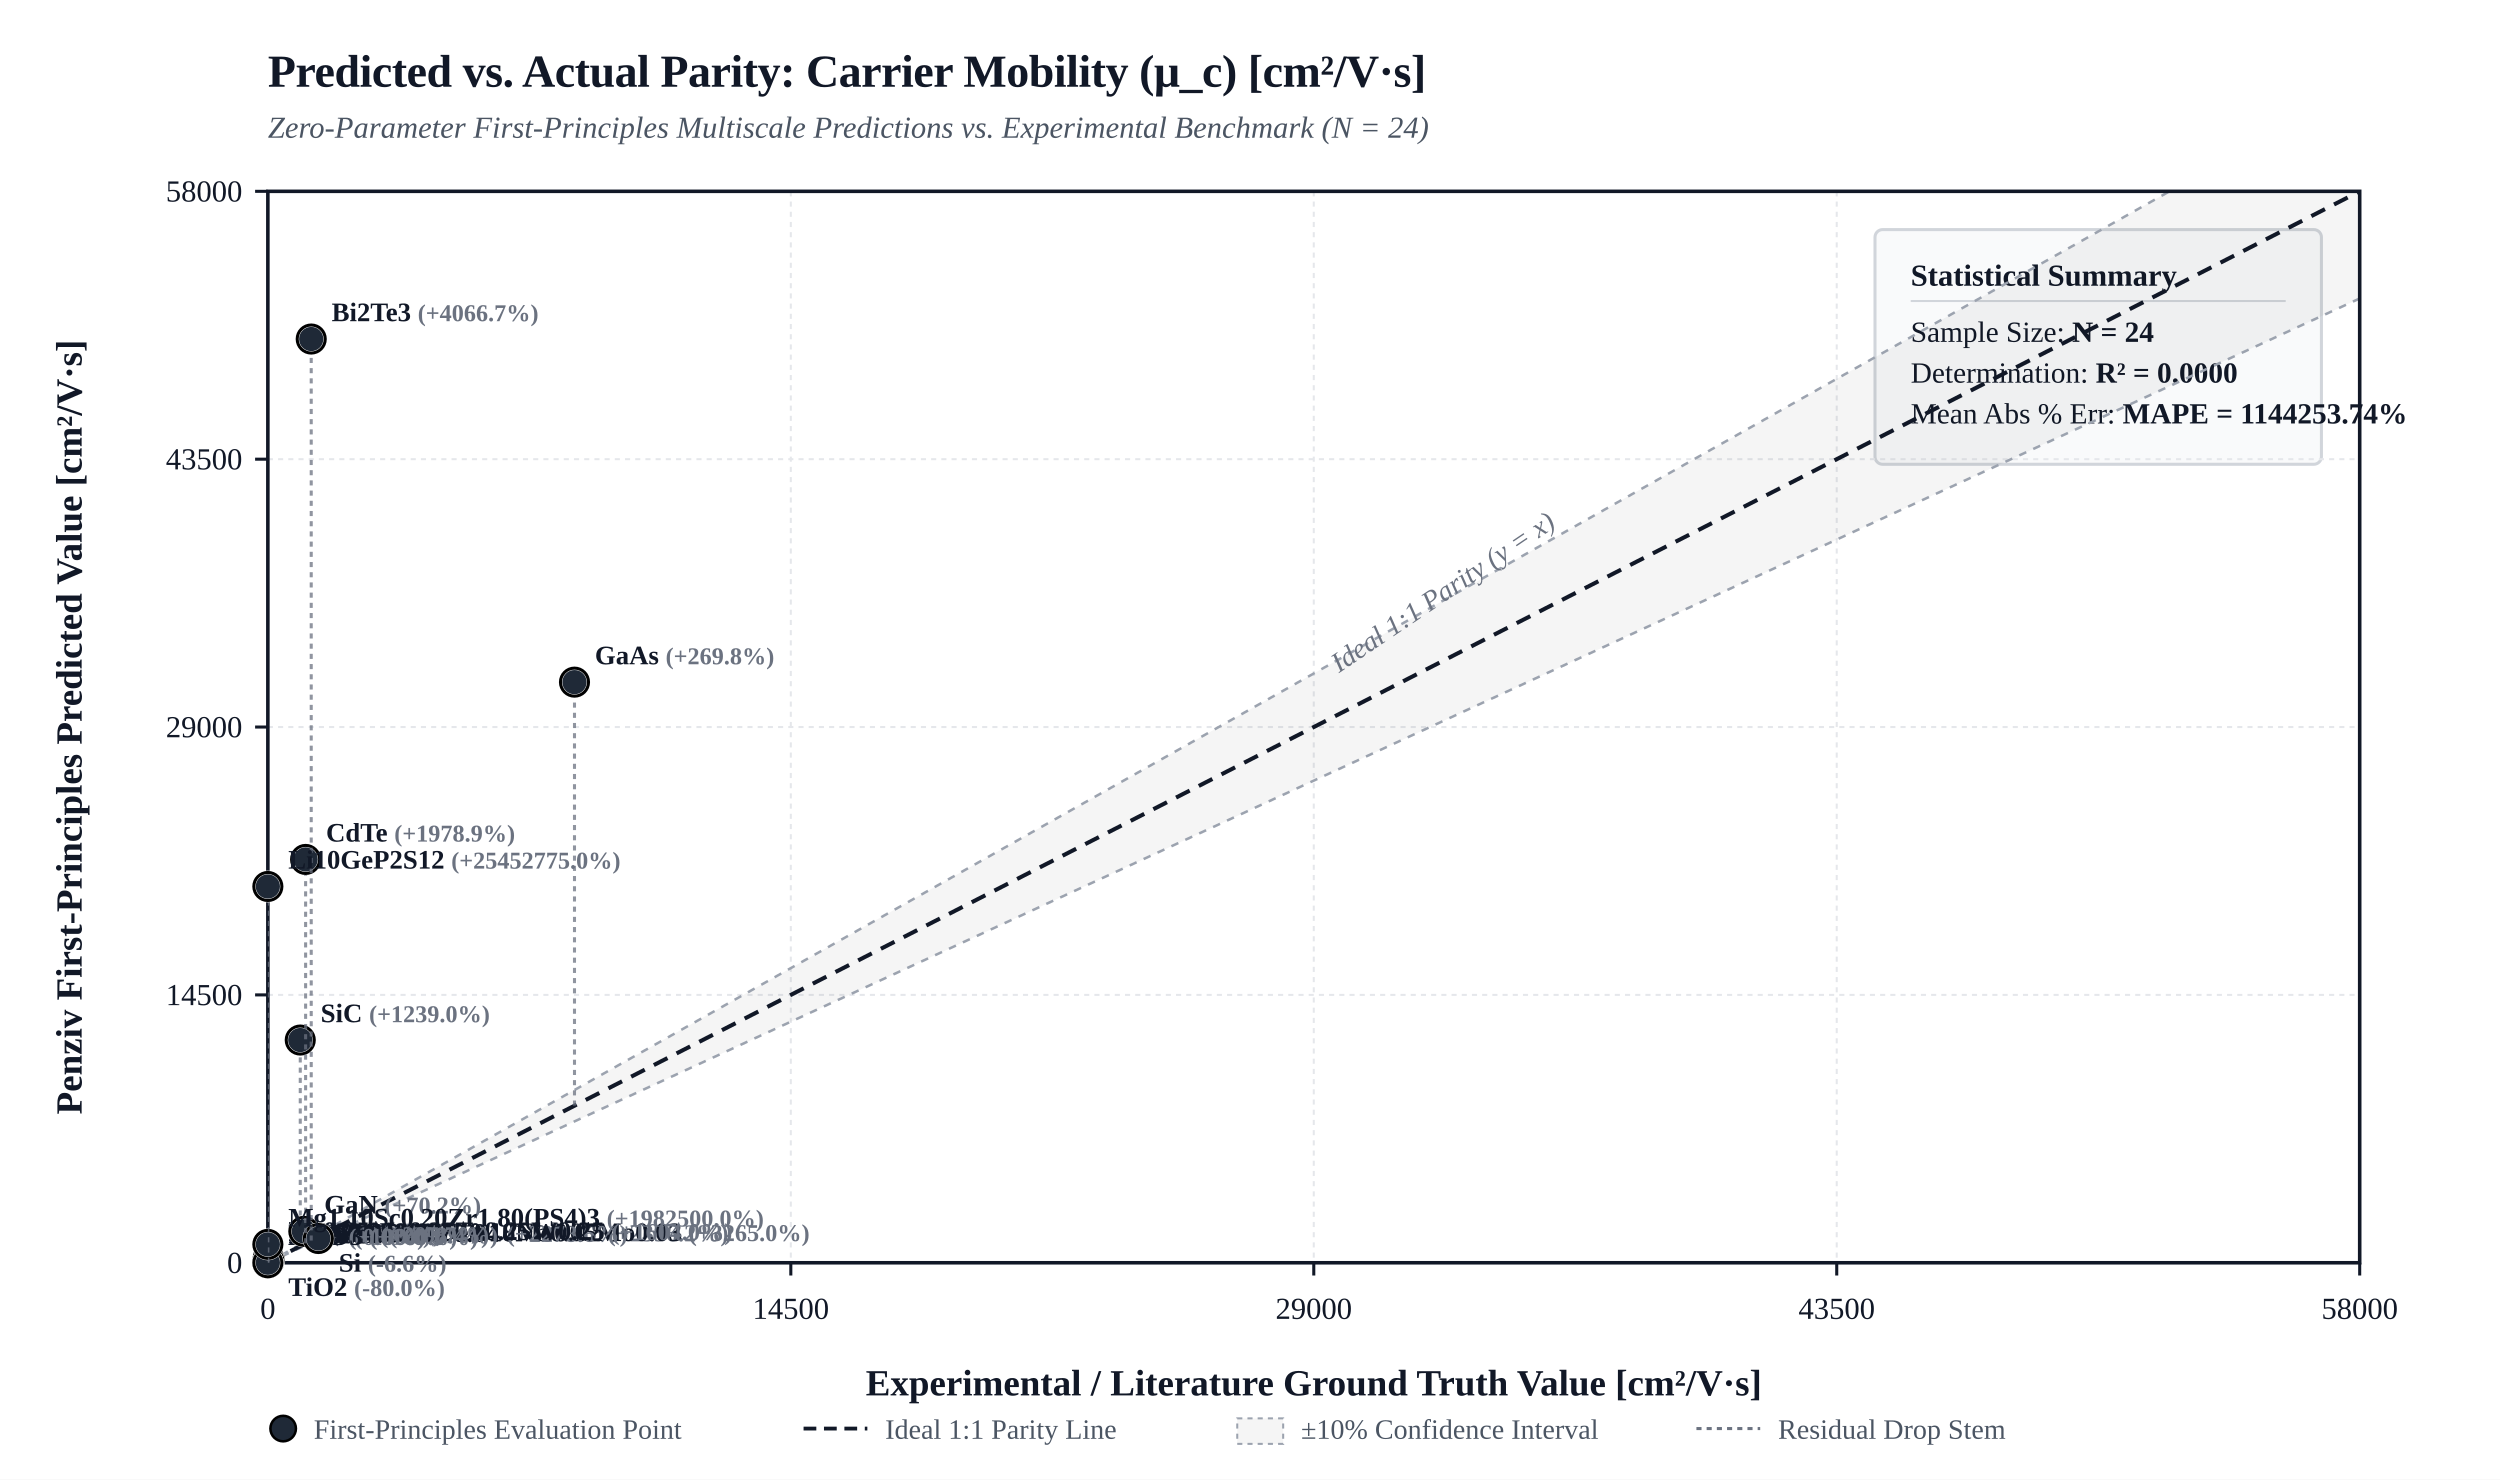
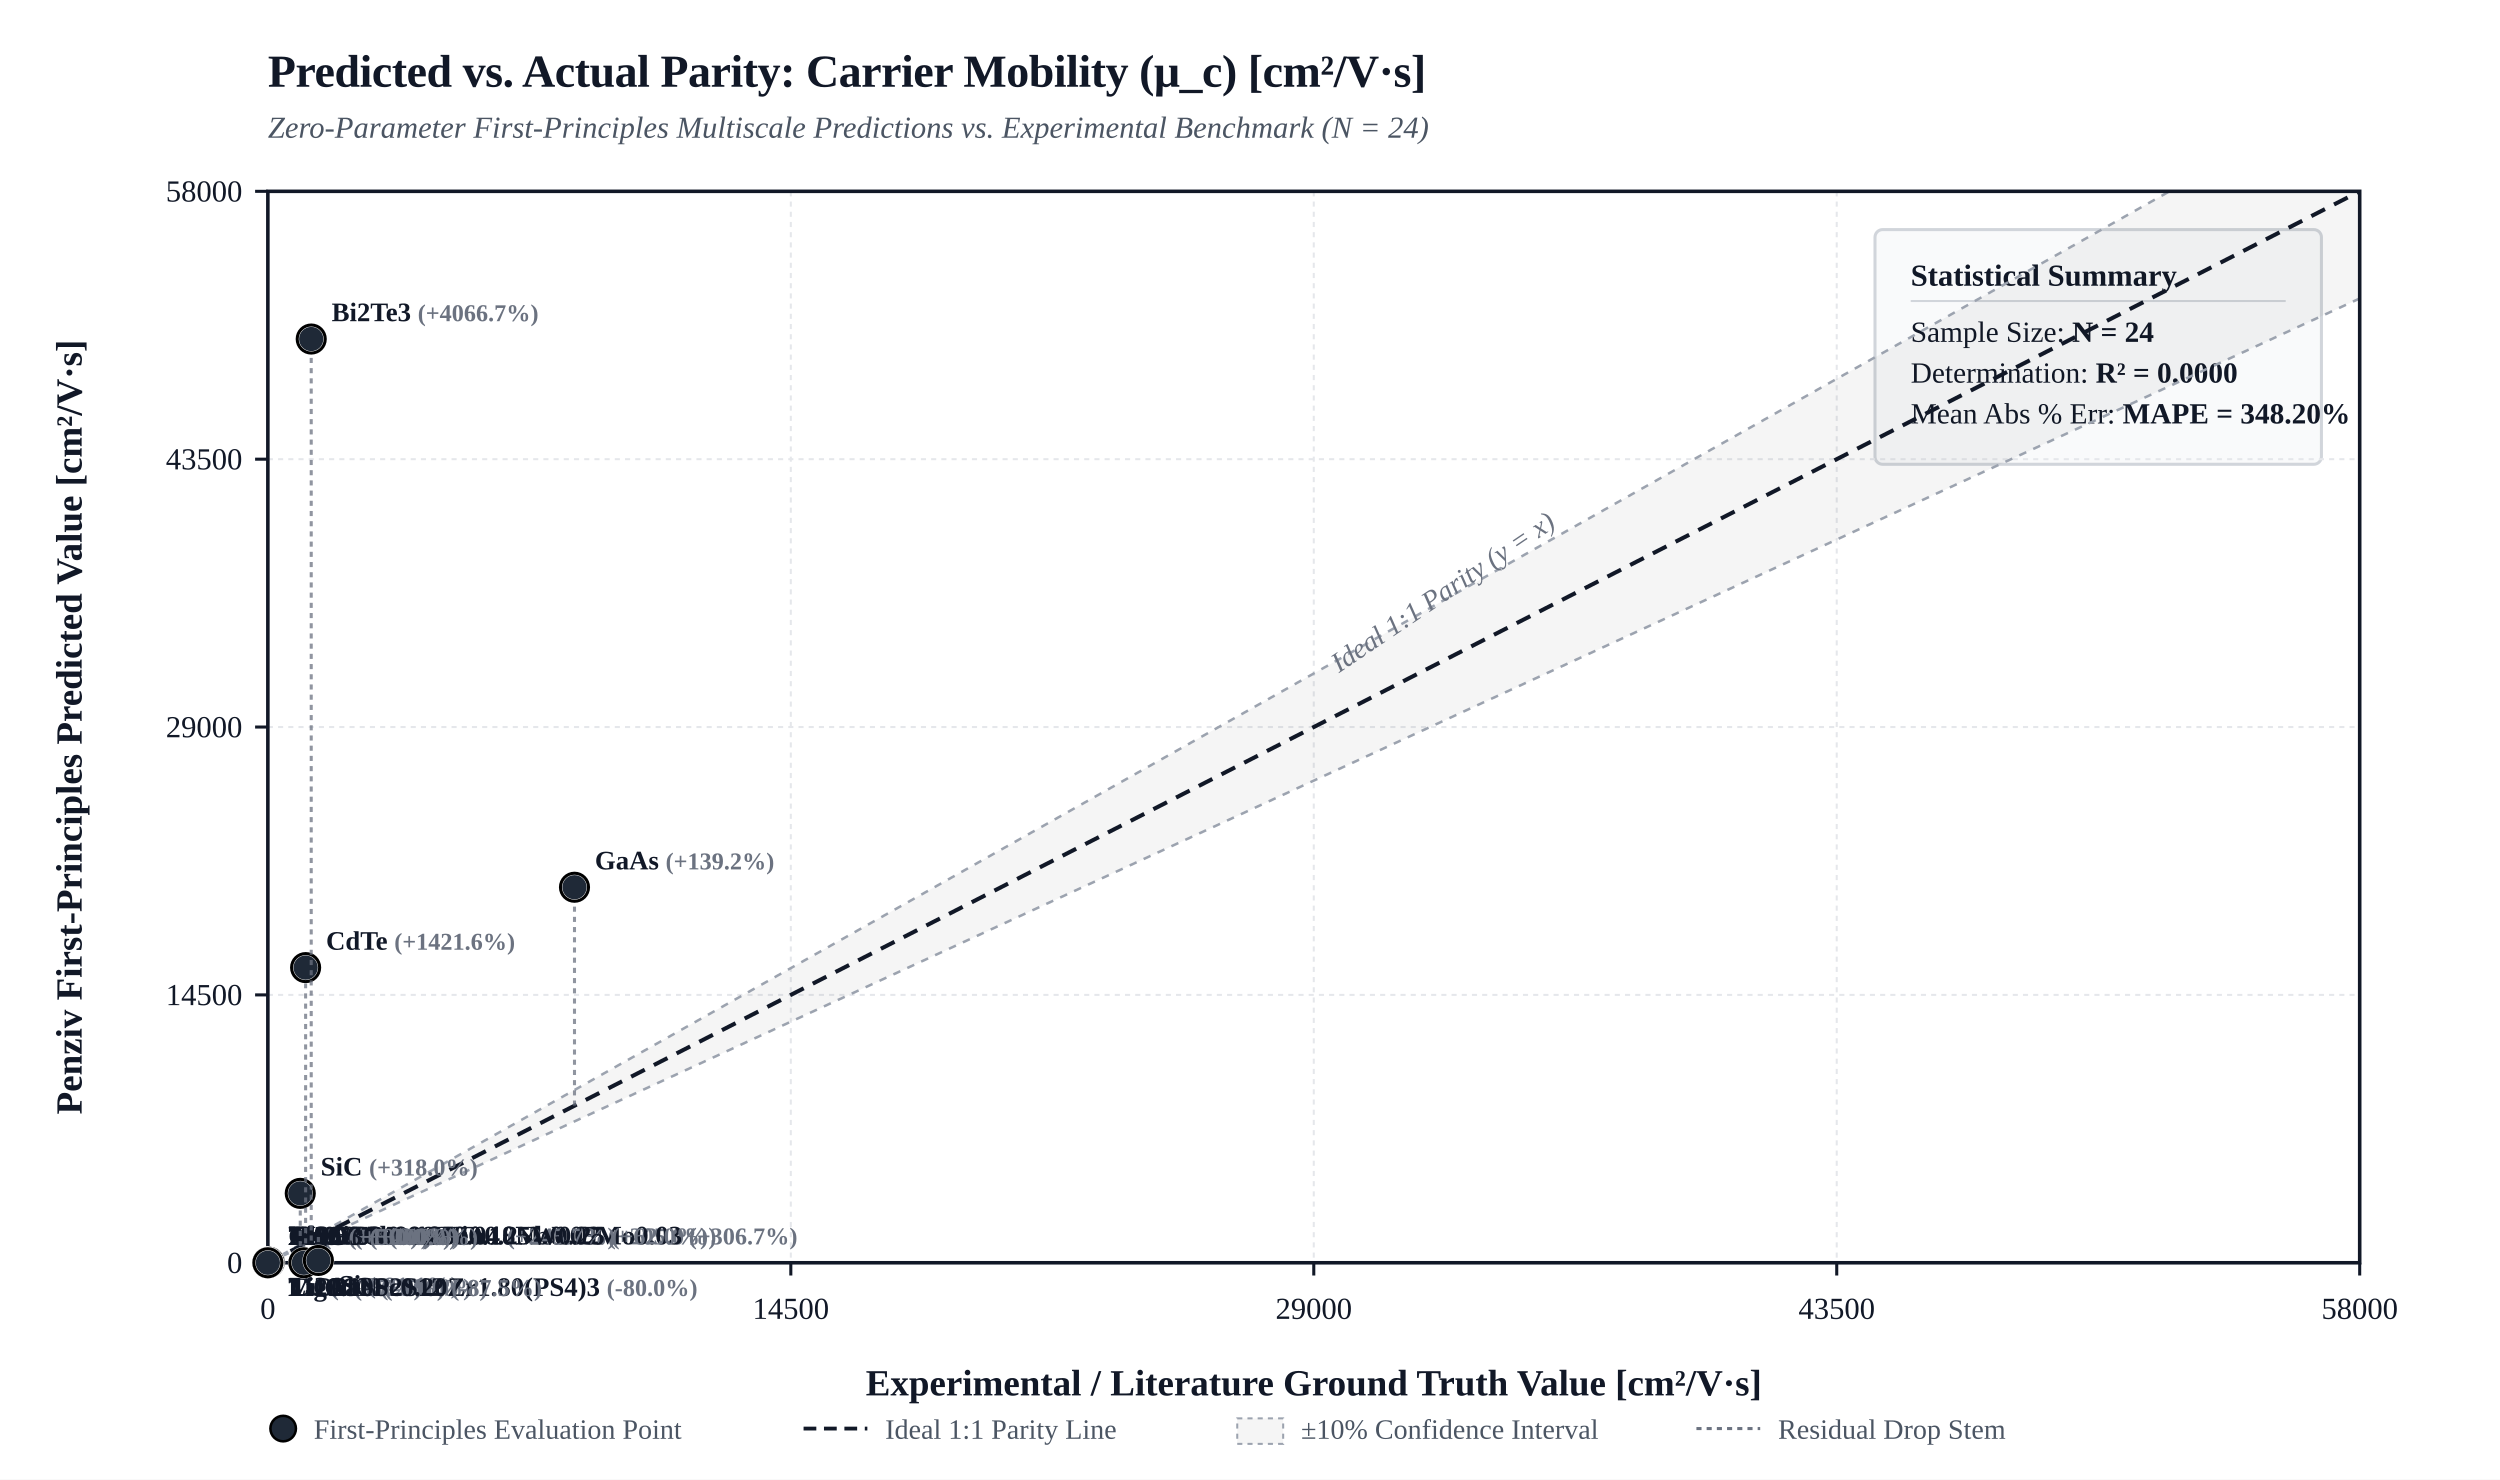
<svg xmlns="http://www.w3.org/2000/svg" viewBox="0 0 980 580" width="100%" height="auto" style="background-color: #FFFFFF; border: 1px solid #E5E7EB; border-radius: 4px; font-family: 'Times New Roman', Times, 'DejaVu Serif', 'TeX Gyre Termes', Georgia, serif;">
  <defs>
    <clipPath id="plotClip">
      <rect x="105" y="75" width="820" height="420" />
    </clipPath>
  </defs>
  <rect x="0" y="0" width="980" height="580" fill="#FFFFFF" />
  <text x="105" y="34" fill="#111827" font-size="18" font-weight="bold" letter-spacing="-0.01em">Predicted vs. Actual Parity: Carrier Mobility (μ_c) [cm²/V·s]</text>
  <text x="105" y="54" fill="#4B5563" font-size="12" font-style="italic">Zero-Parameter First-Principles Multiscale Predictions vs. Experimental Benchmark (N = 24)</text>
  <g transform="translate(735, 90)">
    <rect width="175" height="92" rx="3" fill="#F9FAFB" stroke="#D1D5DB" stroke-width="1.2" />
    <text x="14" y="22" fill="#111827" font-size="12" font-weight="bold">Statistical Summary</text>
    <line x1="14" y1="28" x2="161" y2="28" stroke="#D1D5DB" stroke-width="0.8" />
    <text x="14" y="44" fill="#111827" font-size="11.5">Sample Size: <tspan font-weight="bold">N = 24</tspan>
    </text>
    <text x="14" y="60" fill="#111827" font-size="11.5">Determination: <tspan font-weight="bold">R² = 0.0000</tspan>
    </text>
-     <text x="14" y="76" fill="#111827" font-size="11.5">Mean Abs % Err: <tspan font-weight="bold">MAPE = 1144253.74%</tspan>
+     <text x="14" y="76" fill="#111827" font-size="11.5">Mean Abs % Err: <tspan font-weight="bold">MAPE = 348.20%</tspan>
    </text>
  </g>
  <line x1="105.0" y1="75" x2="105.0" y2="495" stroke="#E5E7EB" stroke-width="0.8" stroke-dasharray="2,2" />
  <line x1="105" y1="495.0" x2="925" y2="495.0" stroke="#E5E7EB" stroke-width="0.8" stroke-dasharray="2,2" />
  <line x1="100" y1="495.0" x2="105" y2="495.0" stroke="#111827" stroke-width="1.2" />
  <text x="95" y="499.0" fill="#111827" font-size="12" font-weight="500" text-anchor="end">0</text>
  <line x1="105.0" y1="495" x2="105.0" y2="500" stroke="#111827" stroke-width="1.2" />
  <text x="105.0" y="517.0" fill="#111827" font-size="12" font-weight="500" text-anchor="middle">0</text>
  <line x1="310.0" y1="75" x2="310.0" y2="495" stroke="#E5E7EB" stroke-width="0.8" stroke-dasharray="2,2" />
  <line x1="105" y1="390.0" x2="925" y2="390.0" stroke="#E5E7EB" stroke-width="0.8" stroke-dasharray="2,2" />
  <line x1="100" y1="390.0" x2="105" y2="390.0" stroke="#111827" stroke-width="1.2" />
  <text x="95" y="394.0" fill="#111827" font-size="12" font-weight="500" text-anchor="end">14500</text>
  <line x1="310.0" y1="495" x2="310.0" y2="500" stroke="#111827" stroke-width="1.2" />
  <text x="310.0" y="517.0" fill="#111827" font-size="12" font-weight="500" text-anchor="middle">14500</text>
  <line x1="515.0" y1="75" x2="515.0" y2="495" stroke="#E5E7EB" stroke-width="0.8" stroke-dasharray="2,2" />
  <line x1="105" y1="285.0" x2="925" y2="285.0" stroke="#E5E7EB" stroke-width="0.8" stroke-dasharray="2,2" />
  <line x1="100" y1="285.0" x2="105" y2="285.0" stroke="#111827" stroke-width="1.2" />
  <text x="95" y="289.0" fill="#111827" font-size="12" font-weight="500" text-anchor="end">29000</text>
  <line x1="515.0" y1="495" x2="515.0" y2="500" stroke="#111827" stroke-width="1.2" />
  <text x="515.0" y="517.0" fill="#111827" font-size="12" font-weight="500" text-anchor="middle">29000</text>
  <line x1="720.0" y1="75" x2="720.0" y2="495" stroke="#E5E7EB" stroke-width="0.8" stroke-dasharray="2,2" />
  <line x1="105" y1="180.0" x2="925" y2="180.0" stroke="#E5E7EB" stroke-width="0.8" stroke-dasharray="2,2" />
  <line x1="100" y1="180.0" x2="105" y2="180.0" stroke="#111827" stroke-width="1.2" />
  <text x="95" y="184.0" fill="#111827" font-size="12" font-weight="500" text-anchor="end">43500</text>
  <line x1="720.0" y1="495" x2="720.0" y2="500" stroke="#111827" stroke-width="1.2" />
  <text x="720.0" y="517.0" fill="#111827" font-size="12" font-weight="500" text-anchor="middle">43500</text>
  <line x1="925.0" y1="75" x2="925.0" y2="495" stroke="#E5E7EB" stroke-width="0.8" stroke-dasharray="2,2" />
  <line x1="105" y1="75.0" x2="925" y2="75.0" stroke="#E5E7EB" stroke-width="0.8" stroke-dasharray="2,2" />
  <line x1="100" y1="75.0" x2="105" y2="75.0" stroke="#111827" stroke-width="1.2" />
  <text x="95" y="79.0" fill="#111827" font-size="12" font-weight="500" text-anchor="end">58000</text>
  <line x1="925.0" y1="495" x2="925.0" y2="500" stroke="#111827" stroke-width="1.2" />
  <text x="925.0" y="517.0" fill="#111827" font-size="12" font-weight="500" text-anchor="middle">58000</text>
  <polygon points="105.0,495.0 925.0,33.0 925.0,117.0 105.0,495.0" fill="rgba(0, 0, 0, 0.04)" clip-path="url(#plotClip)" />
  <line x1="105.0" y1="495.0" x2="925.0" y2="33.0" stroke="#9CA3AF" stroke-width="1.0" stroke-dasharray="3,3" clip-path="url(#plotClip)" />
  <line x1="105.0" y1="495.0" x2="925.0" y2="117.0" stroke="#9CA3AF" stroke-width="1.0" stroke-dasharray="3,3" clip-path="url(#plotClip)" />
  <line x1="105.0" y1="495.0" x2="925.0" y2="75.0" stroke="#111827" stroke-width="1.6" stroke-dasharray="6,4" clip-path="url(#plotClip)" />
  <text x="535.0" y="273.0" fill="#6B7280" font-size="11" font-style="italic" transform="rotate(-34 515.0 285.0)">Ideal 1:1 Parity (y = x)</text>
  <rect x="105" y="75" width="820" height="420" fill="none" stroke="#111827" stroke-width="1.4" />
  <text x="515.0" y="547.0" fill="#111827" font-size="14.5" font-weight="bold" text-anchor="middle">Experimental / Literature Ground Truth Value [cm²/V·s]</text>
  <text x="32" y="285.0" fill="#111827" font-size="14.5" font-weight="bold" text-anchor="middle" transform="rotate(-90 32 285.0)">Penziv First-Principles Predicted Value [cm²/V·s]</text>
-   <line x1="105.6" y1="494.7" x2="105.6" y2="493.6" stroke="#6B7280" stroke-width="1.2" stroke-dasharray="2,2" opacity="0.75" clip-path="url(#plotClip)" />
-   <circle cx="105.6" cy="493.6" r="5.5" fill="#1F2937" stroke="#FFFFFF" stroke-width="1.5" />
-   <circle cx="105.6" cy="493.6" r="5.5" fill="none" stroke="#000000" stroke-width="1.2" />
-   <text x="113.6" y="486.6" fill="#111827" font-size="10.5" font-weight="600" text-anchor="start">Cu <tspan fill="#6B7280" font-size="9.5">(+349.2%)</tspan>
+   <line x1="105.6" y1="494.7" x2="105.6" y2="494.8" stroke="#6B7280" stroke-width="1.2" stroke-dasharray="2,2" opacity="0.75" clip-path="url(#plotClip)" />
+   <circle cx="105.6" cy="494.8" r="5.5" fill="#1F2937" stroke="#FFFFFF" stroke-width="1.5" />
+   <circle cx="105.6" cy="494.8" r="5.5" fill="none" stroke="#000000" stroke-width="1.2" />
+   <text x="113.6" y="507.8" fill="#111827" font-size="10.5" font-weight="600" text-anchor="start">Cu <tspan fill="#6B7280" font-size="9.5">(-43.7%)</tspan>
  </text>
-   <line x1="105.2" y1="494.9" x2="105.2" y2="494.3" stroke="#6B7280" stroke-width="1.2" stroke-dasharray="2,2" opacity="0.75" clip-path="url(#plotClip)" />
-   <circle cx="105.2" cy="494.3" r="5.5" fill="#1F2937" stroke="#FFFFFF" stroke-width="1.5" />
-   <circle cx="105.2" cy="494.3" r="5.5" fill="none" stroke="#000000" stroke-width="1.2" />
-   <text x="113.2" y="487.3" fill="#111827" font-size="10.5" font-weight="600" text-anchor="start">Al <tspan fill="#6B7280" font-size="9.5">(+743.3%)</tspan>
+   <line x1="105.2" y1="494.9" x2="105.2" y2="494.8" stroke="#6B7280" stroke-width="1.2" stroke-dasharray="2,2" opacity="0.75" clip-path="url(#plotClip)" />
+   <circle cx="105.2" cy="494.8" r="5.5" fill="#1F2937" stroke="#FFFFFF" stroke-width="1.5" />
+   <circle cx="105.2" cy="494.8" r="5.5" fill="none" stroke="#000000" stroke-width="1.2" />
+   <text x="113.2" y="487.8" fill="#111827" font-size="10.5" font-weight="600" text-anchor="start">Al <tspan fill="#6B7280" font-size="9.5">(+167.5%)</tspan>
  </text>
-   <line x1="105.1" y1="494.9" x2="105.1" y2="493.6" stroke="#6B7280" stroke-width="1.2" stroke-dasharray="2,2" opacity="0.75" clip-path="url(#plotClip)" />
-   <circle cx="105.1" cy="493.6" r="5.5" fill="#1F2937" stroke="#FFFFFF" stroke-width="1.5" />
-   <circle cx="105.1" cy="493.6" r="5.5" fill="none" stroke="#000000" stroke-width="1.2" />
-   <text x="113.1" y="486.6" fill="#111827" font-size="10.5" font-weight="600" text-anchor="start">Ni <tspan fill="#6B7280" font-size="9.5">(+1891.0%)</tspan>
+   <line x1="105.1" y1="494.9" x2="105.1" y2="494.8" stroke="#6B7280" stroke-width="1.2" stroke-dasharray="2,2" opacity="0.75" clip-path="url(#plotClip)" />
+   <circle cx="105.1" cy="494.8" r="5.5" fill="#1F2937" stroke="#FFFFFF" stroke-width="1.5" />
+   <circle cx="105.1" cy="494.8" r="5.5" fill="none" stroke="#000000" stroke-width="1.2" />
+   <text x="113.1" y="487.8" fill="#111827" font-size="10.5" font-weight="600" text-anchor="start">Ni <tspan fill="#6B7280" font-size="9.5">(+145.0%)</tspan>
  </text>
-   <line x1="105.1" y1="494.9" x2="105.1" y2="493.8" stroke="#6B7280" stroke-width="1.2" stroke-dasharray="2,2" opacity="0.75" clip-path="url(#plotClip)" />
-   <circle cx="105.1" cy="493.8" r="5.5" fill="#1F2937" stroke="#FFFFFF" stroke-width="1.5" />
-   <circle cx="105.1" cy="493.8" r="5.5" fill="none" stroke="#000000" stroke-width="1.2" />
-   <text x="113.1" y="486.8" fill="#111827" font-size="10.5" font-weight="600" text-anchor="start">Ti <tspan fill="#6B7280" font-size="9.5">(+1861.2%)</tspan>
+   <line x1="105.1" y1="494.9" x2="105.1" y2="494.8" stroke="#6B7280" stroke-width="1.2" stroke-dasharray="2,2" opacity="0.75" clip-path="url(#plotClip)" />
+   <circle cx="105.1" cy="494.8" r="5.5" fill="#1F2937" stroke="#FFFFFF" stroke-width="1.5" />
+   <circle cx="105.1" cy="494.8" r="5.5" fill="none" stroke="#000000" stroke-width="1.2" />
+   <text x="113.1" y="487.8" fill="#111827" font-size="10.5" font-weight="600" text-anchor="start">Ti <tspan fill="#6B7280" font-size="9.5">(+184.7%)</tspan>
  </text>
-   <line x1="105.2" y1="494.9" x2="105.2" y2="492.9" stroke="#6B7280" stroke-width="1.2" stroke-dasharray="2,2" opacity="0.75" clip-path="url(#plotClip)" />
-   <circle cx="105.2" cy="492.9" r="5.5" fill="#1F2937" stroke="#FFFFFF" stroke-width="1.5" />
-   <circle cx="105.2" cy="492.9" r="5.5" fill="none" stroke="#000000" stroke-width="1.2" />
-   <text x="113.2" y="485.9" fill="#111827" font-size="10.5" font-weight="600" text-anchor="start">W <tspan fill="#6B7280" font-size="9.5">(+1935.7%)</tspan>
+   <line x1="105.2" y1="494.9" x2="105.2" y2="494.8" stroke="#6B7280" stroke-width="1.2" stroke-dasharray="2,2" opacity="0.75" clip-path="url(#plotClip)" />
+   <circle cx="105.2" cy="494.8" r="5.5" fill="#1F2937" stroke="#FFFFFF" stroke-width="1.5" />
+   <circle cx="105.2" cy="494.8" r="5.5" fill="none" stroke="#000000" stroke-width="1.2" />
+   <text x="113.2" y="487.8" fill="#111827" font-size="10.5" font-weight="600" text-anchor="start">W <tspan fill="#6B7280" font-size="9.5">(+74.3%)</tspan>
  </text>
-   <line x1="105.1" y1="494.9" x2="105.1" y2="493.5" stroke="#6B7280" stroke-width="1.2" stroke-dasharray="2,2" opacity="0.75" clip-path="url(#plotClip)" />
-   <circle cx="105.1" cy="493.5" r="5.5" fill="#1F2937" stroke="#FFFFFF" stroke-width="1.5" />
-   <circle cx="105.1" cy="493.5" r="5.5" fill="none" stroke="#000000" stroke-width="1.2" />
-   <text x="113.1" y="486.5" fill="#111827" font-size="10.5" font-weight="600" text-anchor="start">Fe <tspan fill="#6B7280" font-size="9.5">(+2163.3%)</tspan>
+   <line x1="105.1" y1="494.9" x2="105.1" y2="494.8" stroke="#6B7280" stroke-width="1.2" stroke-dasharray="2,2" opacity="0.75" clip-path="url(#plotClip)" />
+   <circle cx="105.1" cy="494.8" r="5.5" fill="#1F2937" stroke="#FFFFFF" stroke-width="1.5" />
+   <circle cx="105.1" cy="494.8" r="5.5" fill="none" stroke="#000000" stroke-width="1.2" />
+   <text x="113.1" y="487.8" fill="#111827" font-size="10.5" font-weight="600" text-anchor="start">Fe <tspan fill="#6B7280" font-size="9.5">(+171.1%)</tspan>
  </text>
-   <line x1="105.1" y1="494.9" x2="105.1" y2="493.6" stroke="#6B7280" stroke-width="1.2" stroke-dasharray="2,2" opacity="0.75" clip-path="url(#plotClip)" />
-   <circle cx="105.1" cy="493.6" r="5.5" fill="#1F2937" stroke="#FFFFFF" stroke-width="1.5" />
-   <circle cx="105.1" cy="493.6" r="5.5" fill="none" stroke="#000000" stroke-width="1.2" />
-   <text x="113.1" y="486.6" fill="#111827" font-size="10.5" font-weight="600" text-anchor="start">Fe0.70Cr0.18Ni0.10Mo0.02 <tspan fill="#6B7280" font-size="9.5">(+2396.2%)</tspan>
+   <line x1="105.1" y1="494.9" x2="105.1" y2="494.8" stroke="#6B7280" stroke-width="1.2" stroke-dasharray="2,2" opacity="0.75" clip-path="url(#plotClip)" />
+   <circle cx="105.1" cy="494.8" r="5.5" fill="#1F2937" stroke="#FFFFFF" stroke-width="1.5" />
+   <circle cx="105.1" cy="494.8" r="5.5" fill="none" stroke="#000000" stroke-width="1.2" />
+   <text x="113.1" y="487.8" fill="#111827" font-size="10.5" font-weight="600" text-anchor="start">Fe0.70Cr0.18Ni0.10Mo0.02 <tspan fill="#6B7280" font-size="9.5">(+205.0%)</tspan>
  </text>
-   <line x1="105.1" y1="495.0" x2="105.1" y2="493.5" stroke="#6B7280" stroke-width="1.2" stroke-dasharray="2,2" opacity="0.75" clip-path="url(#plotClip)" />
-   <circle cx="105.1" cy="493.5" r="5.5" fill="#1F2937" stroke="#FFFFFF" stroke-width="1.5" />
-   <circle cx="105.1" cy="493.5" r="5.5" fill="none" stroke="#000000" stroke-width="1.2" />
-   <text x="113.1" y="486.5" fill="#111827" font-size="10.5" font-weight="600" text-anchor="start">Ni0.53Cr0.19Fe0.18Nb0.05Mo0.03 <tspan fill="#6B7280" font-size="9.5">(+3265.0%)</tspan>
+   <line x1="105.1" y1="495.0" x2="105.1" y2="494.8" stroke="#6B7280" stroke-width="1.2" stroke-dasharray="2,2" opacity="0.75" clip-path="url(#plotClip)" />
+   <circle cx="105.1" cy="494.8" r="5.5" fill="#1F2937" stroke="#FFFFFF" stroke-width="1.5" />
+   <circle cx="105.1" cy="494.8" r="5.5" fill="none" stroke="#000000" stroke-width="1.2" />
+   <text x="113.1" y="487.8" fill="#111827" font-size="10.5" font-weight="600" text-anchor="start">Ni0.53Cr0.19Fe0.18Nb0.05Mo0.03 <tspan fill="#6B7280" font-size="9.5">(+306.7%)</tspan>
  </text>
-   <line x1="105.1" y1="494.9" x2="105.1" y2="493.8" stroke="#6B7280" stroke-width="1.2" stroke-dasharray="2,2" opacity="0.75" clip-path="url(#plotClip)" />
-   <circle cx="105.1" cy="493.8" r="5.5" fill="#1F2937" stroke="#FFFFFF" stroke-width="1.5" />
-   <circle cx="105.1" cy="493.8" r="5.5" fill="none" stroke="#000000" stroke-width="1.2" />
-   <text x="113.1" y="486.8" fill="#111827" font-size="10.5" font-weight="600" text-anchor="start">Ti0.90Al0.06V0.04 <tspan fill="#6B7280" font-size="9.5">(+2278.6%)</tspan>
+   <line x1="105.1" y1="494.9" x2="105.1" y2="494.8" stroke="#6B7280" stroke-width="1.2" stroke-dasharray="2,2" opacity="0.75" clip-path="url(#plotClip)" />
+   <circle cx="105.1" cy="494.8" r="5.5" fill="#1F2937" stroke="#FFFFFF" stroke-width="1.5" />
+   <circle cx="105.1" cy="494.8" r="5.5" fill="none" stroke="#000000" stroke-width="1.2" />
+   <text x="113.1" y="487.8" fill="#111827" font-size="10.5" font-weight="600" text-anchor="start">Ti0.90Al0.06V0.04 <tspan fill="#6B7280" font-size="9.5">(+245.7%)</tspan>
  </text>
-   <line x1="105.2" y1="494.9" x2="105.2" y2="493.1" stroke="#6B7280" stroke-width="1.2" stroke-dasharray="2,2" opacity="0.75" clip-path="url(#plotClip)" />
-   <circle cx="105.2" cy="493.1" r="5.5" fill="#1F2937" stroke="#FFFFFF" stroke-width="1.5" />
-   <circle cx="105.2" cy="493.1" r="5.5" fill="none" stroke="#000000" stroke-width="1.2" />
-   <text x="113.2" y="486.1" fill="#111827" font-size="10.5" font-weight="600" text-anchor="start">Nb0.25Mo0.25Ta0.25W0.25 <tspan fill="#6B7280" font-size="9.5">(+1604.0%)</tspan>
+   <line x1="105.2" y1="494.9" x2="105.2" y2="494.8" stroke="#6B7280" stroke-width="1.2" stroke-dasharray="2,2" opacity="0.75" clip-path="url(#plotClip)" />
+   <circle cx="105.2" cy="494.8" r="5.5" fill="#1F2937" stroke="#FFFFFF" stroke-width="1.5" />
+   <circle cx="105.2" cy="494.8" r="5.5" fill="none" stroke="#000000" stroke-width="1.2" />
+   <text x="113.2" y="487.8" fill="#111827" font-size="10.5" font-weight="600" text-anchor="start">Nb0.25Mo0.25Ta0.25W0.25 <tspan fill="#6B7280" font-size="9.5">(+62.0%)</tspan>
  </text>
-   <line x1="105.4" y1="494.8" x2="105.4" y2="494.4" stroke="#6B7280" stroke-width="1.2" stroke-dasharray="2,2" opacity="0.75" clip-path="url(#plotClip)" />
-   <circle cx="105.4" cy="494.4" r="5.5" fill="#1F2937" stroke="#FFFFFF" stroke-width="1.5" />
-   <circle cx="105.4" cy="494.4" r="5.5" fill="none" stroke="#000000" stroke-width="1.2" />
-   <text x="113.4" y="487.4" fill="#111827" font-size="10.5" font-weight="600" text-anchor="start">Ti3SiC2 <tspan fill="#6B7280" font-size="9.5">(+208.4%)</tspan>
+   <line x1="105.4" y1="494.8" x2="105.4" y2="494.8" stroke="#6B7280" stroke-width="1.2" stroke-dasharray="2,2" opacity="0.75" clip-path="url(#plotClip)" />
+   <circle cx="105.4" cy="494.8" r="5.5" fill="#1F2937" stroke="#FFFFFF" stroke-width="1.5" />
+   <circle cx="105.4" cy="494.8" r="5.5" fill="none" stroke="#000000" stroke-width="1.2" />
+   <text x="113.4" y="487.8" fill="#111827" font-size="10.5" font-weight="600" text-anchor="start">Ti3SiC2 <tspan fill="#6B7280" font-size="9.5">(0.0%)</tspan>
  </text>
-   <line x1="105.4" y1="494.8" x2="105.4" y2="494.3" stroke="#6B7280" stroke-width="1.2" stroke-dasharray="2,2" opacity="0.75" clip-path="url(#plotClip)" />
-   <circle cx="105.4" cy="494.3" r="5.5" fill="#1F2937" stroke="#FFFFFF" stroke-width="1.5" />
-   <circle cx="105.4" cy="494.3" r="5.5" fill="none" stroke="#000000" stroke-width="1.2" />
-   <text x="113.4" y="487.3" fill="#111827" font-size="10.5" font-weight="600" text-anchor="start">Ti2AlC <tspan fill="#6B7280" font-size="9.5">(+207.7%)</tspan>
+   <line x1="105.4" y1="494.8" x2="105.4" y2="494.8" stroke="#6B7280" stroke-width="1.2" stroke-dasharray="2,2" opacity="0.75" clip-path="url(#plotClip)" />
+   <circle cx="105.4" cy="494.8" r="5.5" fill="#1F2937" stroke="#FFFFFF" stroke-width="1.5" />
+   <circle cx="105.4" cy="494.8" r="5.5" fill="none" stroke="#000000" stroke-width="1.2" />
+   <text x="113.4" y="507.8" fill="#111827" font-size="10.5" font-weight="600" text-anchor="start">Ti2AlC <tspan fill="#6B7280" font-size="9.5">(-17.0%)</tspan>
  </text>
  <line x1="105.0" y1="495.0" x2="105.0" y2="495.0" stroke="#6B7280" stroke-width="1.2" stroke-dasharray="2,2" opacity="0.75" clip-path="url(#plotClip)" />
  <circle cx="105.0" cy="495.0" r="5.5" fill="#1F2937" stroke="#FFFFFF" stroke-width="1.5" />
  <circle cx="105.0" cy="495.0" r="5.5" fill="none" stroke="#000000" stroke-width="1.2" />
  <text x="113.0" y="488.0" fill="#111827" font-size="10.5" font-weight="600" text-anchor="start">CaO <tspan fill="#6B7280" font-size="9.5">(+100.0%)</tspan>
  </text>
  <line x1="105.0" y1="495.0" x2="105.0" y2="495.0" stroke="#6B7280" stroke-width="1.2" stroke-dasharray="2,2" opacity="0.75" clip-path="url(#plotClip)" />
  <circle cx="105.0" cy="495.0" r="5.5" fill="#1F2937" stroke="#FFFFFF" stroke-width="1.5" />
  <circle cx="105.0" cy="495.0" r="5.5" fill="none" stroke="#000000" stroke-width="1.2" />
-   <text x="113.0" y="488.0" fill="#111827" font-size="10.5" font-weight="600" text-anchor="start">MgO <tspan fill="#6B7280" font-size="9.5">(0.0%)</tspan>
+   <text x="113.0" y="488.0" fill="#111827" font-size="10.5" font-weight="600" text-anchor="start">MgO <tspan fill="#6B7280" font-size="9.5">(+50.0%)</tspan>
  </text>
  <line x1="105.0" y1="495.0" x2="105.0" y2="495.0" stroke="#6B7280" stroke-width="1.2" stroke-dasharray="2,2" opacity="0.75" clip-path="url(#plotClip)" />
  <circle cx="105.0" cy="495.0" r="5.5" fill="#1F2937" stroke="#FFFFFF" stroke-width="1.5" />
  <circle cx="105.0" cy="495.0" r="5.5" fill="none" stroke="#000000" stroke-width="1.2" />
-   <text x="113.0" y="488.0" fill="#111827" font-size="10.5" font-weight="600" text-anchor="start">Al2O3 <tspan fill="#6B7280" font-size="9.5">(+100.0%)</tspan>
+   <text x="113.0" y="488.0" fill="#111827" font-size="10.5" font-weight="600" text-anchor="start">Al2O3 <tspan fill="#6B7280" font-size="9.5">(+200.0%)</tspan>
  </text>
  <line x1="105.0" y1="495.0" x2="105.0" y2="495.0" stroke="#6B7280" stroke-width="1.2" stroke-dasharray="2,2" opacity="0.75" clip-path="url(#plotClip)" />
  <circle cx="105.0" cy="495.0" r="5.5" fill="#1F2937" stroke="#FFFFFF" stroke-width="1.5" />
  <circle cx="105.0" cy="495.0" r="5.5" fill="none" stroke="#000000" stroke-width="1.2" />
  <text x="113.0" y="508.0" fill="#111827" font-size="10.5" font-weight="600" text-anchor="start">TiO2 <tspan fill="#6B7280" font-size="9.5">(-80.0%)</tspan>
  </text>
-   <line x1="117.7" y1="488.5" x2="117.7" y2="407.7" stroke="#6B7280" stroke-width="1.2" stroke-dasharray="2,2" opacity="0.75" clip-path="url(#plotClip)" />
-   <circle cx="117.7" cy="407.7" r="5.5" fill="#1F2937" stroke="#FFFFFF" stroke-width="1.5" />
-   <circle cx="117.7" cy="407.7" r="5.5" fill="none" stroke="#000000" stroke-width="1.2" />
-   <text x="125.7" y="400.7" fill="#111827" font-size="10.5" font-weight="600" text-anchor="start">SiC <tspan fill="#6B7280" font-size="9.5">(+1239.0%)</tspan>
+   <line x1="117.7" y1="488.5" x2="117.7" y2="467.8" stroke="#6B7280" stroke-width="1.2" stroke-dasharray="2,2" opacity="0.75" clip-path="url(#plotClip)" />
+   <circle cx="117.7" cy="467.8" r="5.5" fill="#1F2937" stroke="#FFFFFF" stroke-width="1.5" />
+   <circle cx="117.7" cy="467.8" r="5.5" fill="none" stroke="#000000" stroke-width="1.2" />
+   <text x="125.7" y="460.8" fill="#111827" font-size="10.5" font-weight="600" text-anchor="start">SiC <tspan fill="#6B7280" font-size="9.5">(+318.0%)</tspan>
  </text>
-   <line x1="119.1" y1="487.8" x2="119.1" y2="482.7" stroke="#6B7280" stroke-width="1.2" stroke-dasharray="2,2" opacity="0.75" clip-path="url(#plotClip)" />
-   <circle cx="119.1" cy="482.7" r="5.5" fill="#1F2937" stroke="#FFFFFF" stroke-width="1.5" />
-   <circle cx="119.1" cy="482.7" r="5.5" fill="none" stroke="#000000" stroke-width="1.2" />
-   <text x="127.1" y="475.7" fill="#111827" font-size="10.5" font-weight="600" text-anchor="start">GaN <tspan fill="#6B7280" font-size="9.5">(+70.2%)</tspan>
+   <line x1="119.1" y1="487.8" x2="119.1" y2="495.0" stroke="#6B7280" stroke-width="1.2" stroke-dasharray="2,2" opacity="0.75" clip-path="url(#plotClip)" />
+   <circle cx="119.1" cy="495.0" r="5.5" fill="#1F2937" stroke="#FFFFFF" stroke-width="1.5" />
+   <circle cx="119.1" cy="495.0" r="5.5" fill="none" stroke="#000000" stroke-width="1.2" />
+   <text x="127.1" y="508.0" fill="#111827" font-size="10.5" font-weight="600" text-anchor="start">GaN <tspan fill="#6B7280" font-size="9.5">(-100.0%)</tspan>
  </text>
-   <line x1="124.8" y1="484.9" x2="124.8" y2="485.5" stroke="#6B7280" stroke-width="1.2" stroke-dasharray="2,2" opacity="0.75" clip-path="url(#plotClip)" />
-   <circle cx="124.8" cy="485.5" r="5.5" fill="#1F2937" stroke="#FFFFFF" stroke-width="1.5" />
-   <circle cx="124.8" cy="485.5" r="5.5" fill="none" stroke="#000000" stroke-width="1.2" />
-   <text x="132.8" y="498.5" fill="#111827" font-size="10.5" font-weight="600" text-anchor="start">Si <tspan fill="#6B7280" font-size="9.5">(-6.6%)</tspan>
+   <line x1="124.8" y1="484.9" x2="124.8" y2="494.1" stroke="#6B7280" stroke-width="1.2" stroke-dasharray="2,2" opacity="0.75" clip-path="url(#plotClip)" />
+   <circle cx="124.8" cy="494.1" r="5.5" fill="#1F2937" stroke="#FFFFFF" stroke-width="1.5" />
+   <circle cx="124.8" cy="494.1" r="5.5" fill="none" stroke="#000000" stroke-width="1.2" />
+   <text x="132.8" y="507.1" fill="#111827" font-size="10.5" font-weight="600" text-anchor="start">Si <tspan fill="#6B7280" font-size="9.5">(-91.1%)</tspan>
  </text>
-   <line x1="225.2" y1="433.4" x2="225.2" y2="267.4" stroke="#6B7280" stroke-width="1.2" stroke-dasharray="2,2" opacity="0.75" clip-path="url(#plotClip)" />
-   <circle cx="225.2" cy="267.4" r="5.5" fill="#1F2937" stroke="#FFFFFF" stroke-width="1.5" />
-   <circle cx="225.2" cy="267.4" r="5.5" fill="none" stroke="#000000" stroke-width="1.2" />
-   <text x="233.2" y="260.4" fill="#111827" font-size="10.5" font-weight="600" text-anchor="start">GaAs <tspan fill="#6B7280" font-size="9.5">(+269.8%)</tspan>
+   <line x1="225.2" y1="433.4" x2="225.2" y2="347.8" stroke="#6B7280" stroke-width="1.2" stroke-dasharray="2,2" opacity="0.75" clip-path="url(#plotClip)" />
+   <circle cx="225.2" cy="347.8" r="5.5" fill="#1F2937" stroke="#FFFFFF" stroke-width="1.5" />
+   <circle cx="225.2" cy="347.8" r="5.5" fill="none" stroke="#000000" stroke-width="1.2" />
+   <text x="233.2" y="340.8" fill="#111827" font-size="10.5" font-weight="600" text-anchor="start">GaAs <tspan fill="#6B7280" font-size="9.5">(+139.2%)</tspan>
  </text>
-   <line x1="119.8" y1="487.4" x2="119.8" y2="336.9" stroke="#6B7280" stroke-width="1.2" stroke-dasharray="2,2" opacity="0.75" clip-path="url(#plotClip)" />
-   <circle cx="119.8" cy="336.9" r="5.5" fill="#1F2937" stroke="#FFFFFF" stroke-width="1.5" />
-   <circle cx="119.8" cy="336.9" r="5.5" fill="none" stroke="#000000" stroke-width="1.2" />
-   <text x="127.8" y="329.9" fill="#111827" font-size="10.5" font-weight="600" text-anchor="start">CdTe <tspan fill="#6B7280" font-size="9.5">(+1978.9%)</tspan>
+   <line x1="119.8" y1="487.4" x2="119.8" y2="379.3" stroke="#6B7280" stroke-width="1.2" stroke-dasharray="2,2" opacity="0.75" clip-path="url(#plotClip)" />
+   <circle cx="119.8" cy="379.3" r="5.5" fill="#1F2937" stroke="#FFFFFF" stroke-width="1.5" />
+   <circle cx="119.8" cy="379.3" r="5.5" fill="none" stroke="#000000" stroke-width="1.2" />
+   <text x="127.8" y="372.3" fill="#111827" font-size="10.5" font-weight="600" text-anchor="start">CdTe <tspan fill="#6B7280" font-size="9.5">(+1421.6%)</tspan>
  </text>
  <line x1="122.0" y1="486.3" x2="122.0" y2="132.9" stroke="#6B7280" stroke-width="1.2" stroke-dasharray="2,2" opacity="0.75" clip-path="url(#plotClip)" />
  <circle cx="122.0" cy="132.9" r="5.5" fill="#1F2937" stroke="#FFFFFF" stroke-width="1.5" />
  <circle cx="122.0" cy="132.9" r="5.5" fill="none" stroke="#000000" stroke-width="1.2" />
  <text x="130.0" y="125.9" fill="#111827" font-size="10.5" font-weight="600" text-anchor="start">Bi2Te3 <tspan fill="#6B7280" font-size="9.5">(+4066.7%)</tspan>
  </text>
-   <line x1="105.0" y1="495.0" x2="105.0" y2="487.8" stroke="#6B7280" stroke-width="1.2" stroke-dasharray="2,2" opacity="0.75" clip-path="url(#plotClip)" />
-   <circle cx="105.0" cy="487.8" r="5.5" fill="#1F2937" stroke="#FFFFFF" stroke-width="1.5" />
-   <circle cx="105.0" cy="487.8" r="5.5" fill="none" stroke="#000000" stroke-width="1.2" />
-   <text x="113.0" y="480.8" fill="#111827" font-size="10.5" font-weight="600" text-anchor="start">Mg1.10Sc0.20Zr1.80(PS4)3 <tspan fill="#6B7280" font-size="9.5">(+1982500.0%)</tspan>
+   <line x1="105.0" y1="495.0" x2="105.0" y2="495.0" stroke="#6B7280" stroke-width="1.2" stroke-dasharray="2,2" opacity="0.75" clip-path="url(#plotClip)" />
+   <circle cx="105.0" cy="495.0" r="5.5" fill="#1F2937" stroke="#FFFFFF" stroke-width="1.5" />
+   <circle cx="105.0" cy="495.0" r="5.5" fill="none" stroke="#000000" stroke-width="1.2" />
+   <text x="113.0" y="508.0" fill="#111827" font-size="10.5" font-weight="600" text-anchor="start">Mg1.10Sc0.20Zr1.80(PS4)3 <tspan fill="#6B7280" font-size="9.5">(-80.0%)</tspan>
  </text>
-   <line x1="105.0" y1="495.0" x2="105.0" y2="347.5" stroke="#6B7280" stroke-width="1.2" stroke-dasharray="2,2" opacity="0.75" clip-path="url(#plotClip)" />
-   <circle cx="105.0" cy="347.5" r="5.5" fill="#1F2937" stroke="#FFFFFF" stroke-width="1.5" />
-   <circle cx="105.0" cy="347.5" r="5.5" fill="none" stroke="#000000" stroke-width="1.2" />
-   <text x="113.0" y="340.5" fill="#111827" font-size="10.5" font-weight="600" text-anchor="start">Li10GeP2S12 <tspan fill="#6B7280" font-size="9.5">(+25452775.0%)</tspan>
+   <line x1="105.0" y1="495.0" x2="105.0" y2="495.0" stroke="#6B7280" stroke-width="1.2" stroke-dasharray="2,2" opacity="0.75" clip-path="url(#plotClip)" />
+   <circle cx="105.0" cy="495.0" r="5.5" fill="#1F2937" stroke="#FFFFFF" stroke-width="1.5" />
+   <circle cx="105.0" cy="495.0" r="5.5" fill="none" stroke="#000000" stroke-width="1.2" />
+   <text x="113.0" y="508.0" fill="#111827" font-size="10.5" font-weight="600" text-anchor="start">Li10GeP2S12 <tspan fill="#6B7280" font-size="9.5">(-87.5%)</tspan>
  </text>
  <g transform="translate(105, 564)" font-size="11" fill="#4B5563">
    <circle cx="6" cy="-4" r="5" fill="#1F2937" stroke="#000000" stroke-width="1.0" />
    <text x="18" y="0">First-Principles Evaluation Point</text>
    <line x1="210" y1="-4" x2="235" y2="-4" stroke="#111827" stroke-dasharray="5,3" stroke-width="1.5" />
    <text x="242" y="0">Ideal 1:1 Parity Line</text>
    <rect x="380" y="-8" width="18" height="10" fill="rgba(0, 0, 0, 0.04)" stroke="#9CA3AF" stroke-dasharray="2,2" stroke-width="0.8" />
    <text x="405" y="0">±10% Confidence Interval</text>
    <line x1="560" y1="-4" x2="585" y2="-4" stroke="#6B7280" stroke-dasharray="2,2" stroke-width="1.2" />
    <text x="592" y="0">Residual Drop Stem</text>
  </g>
</svg>
